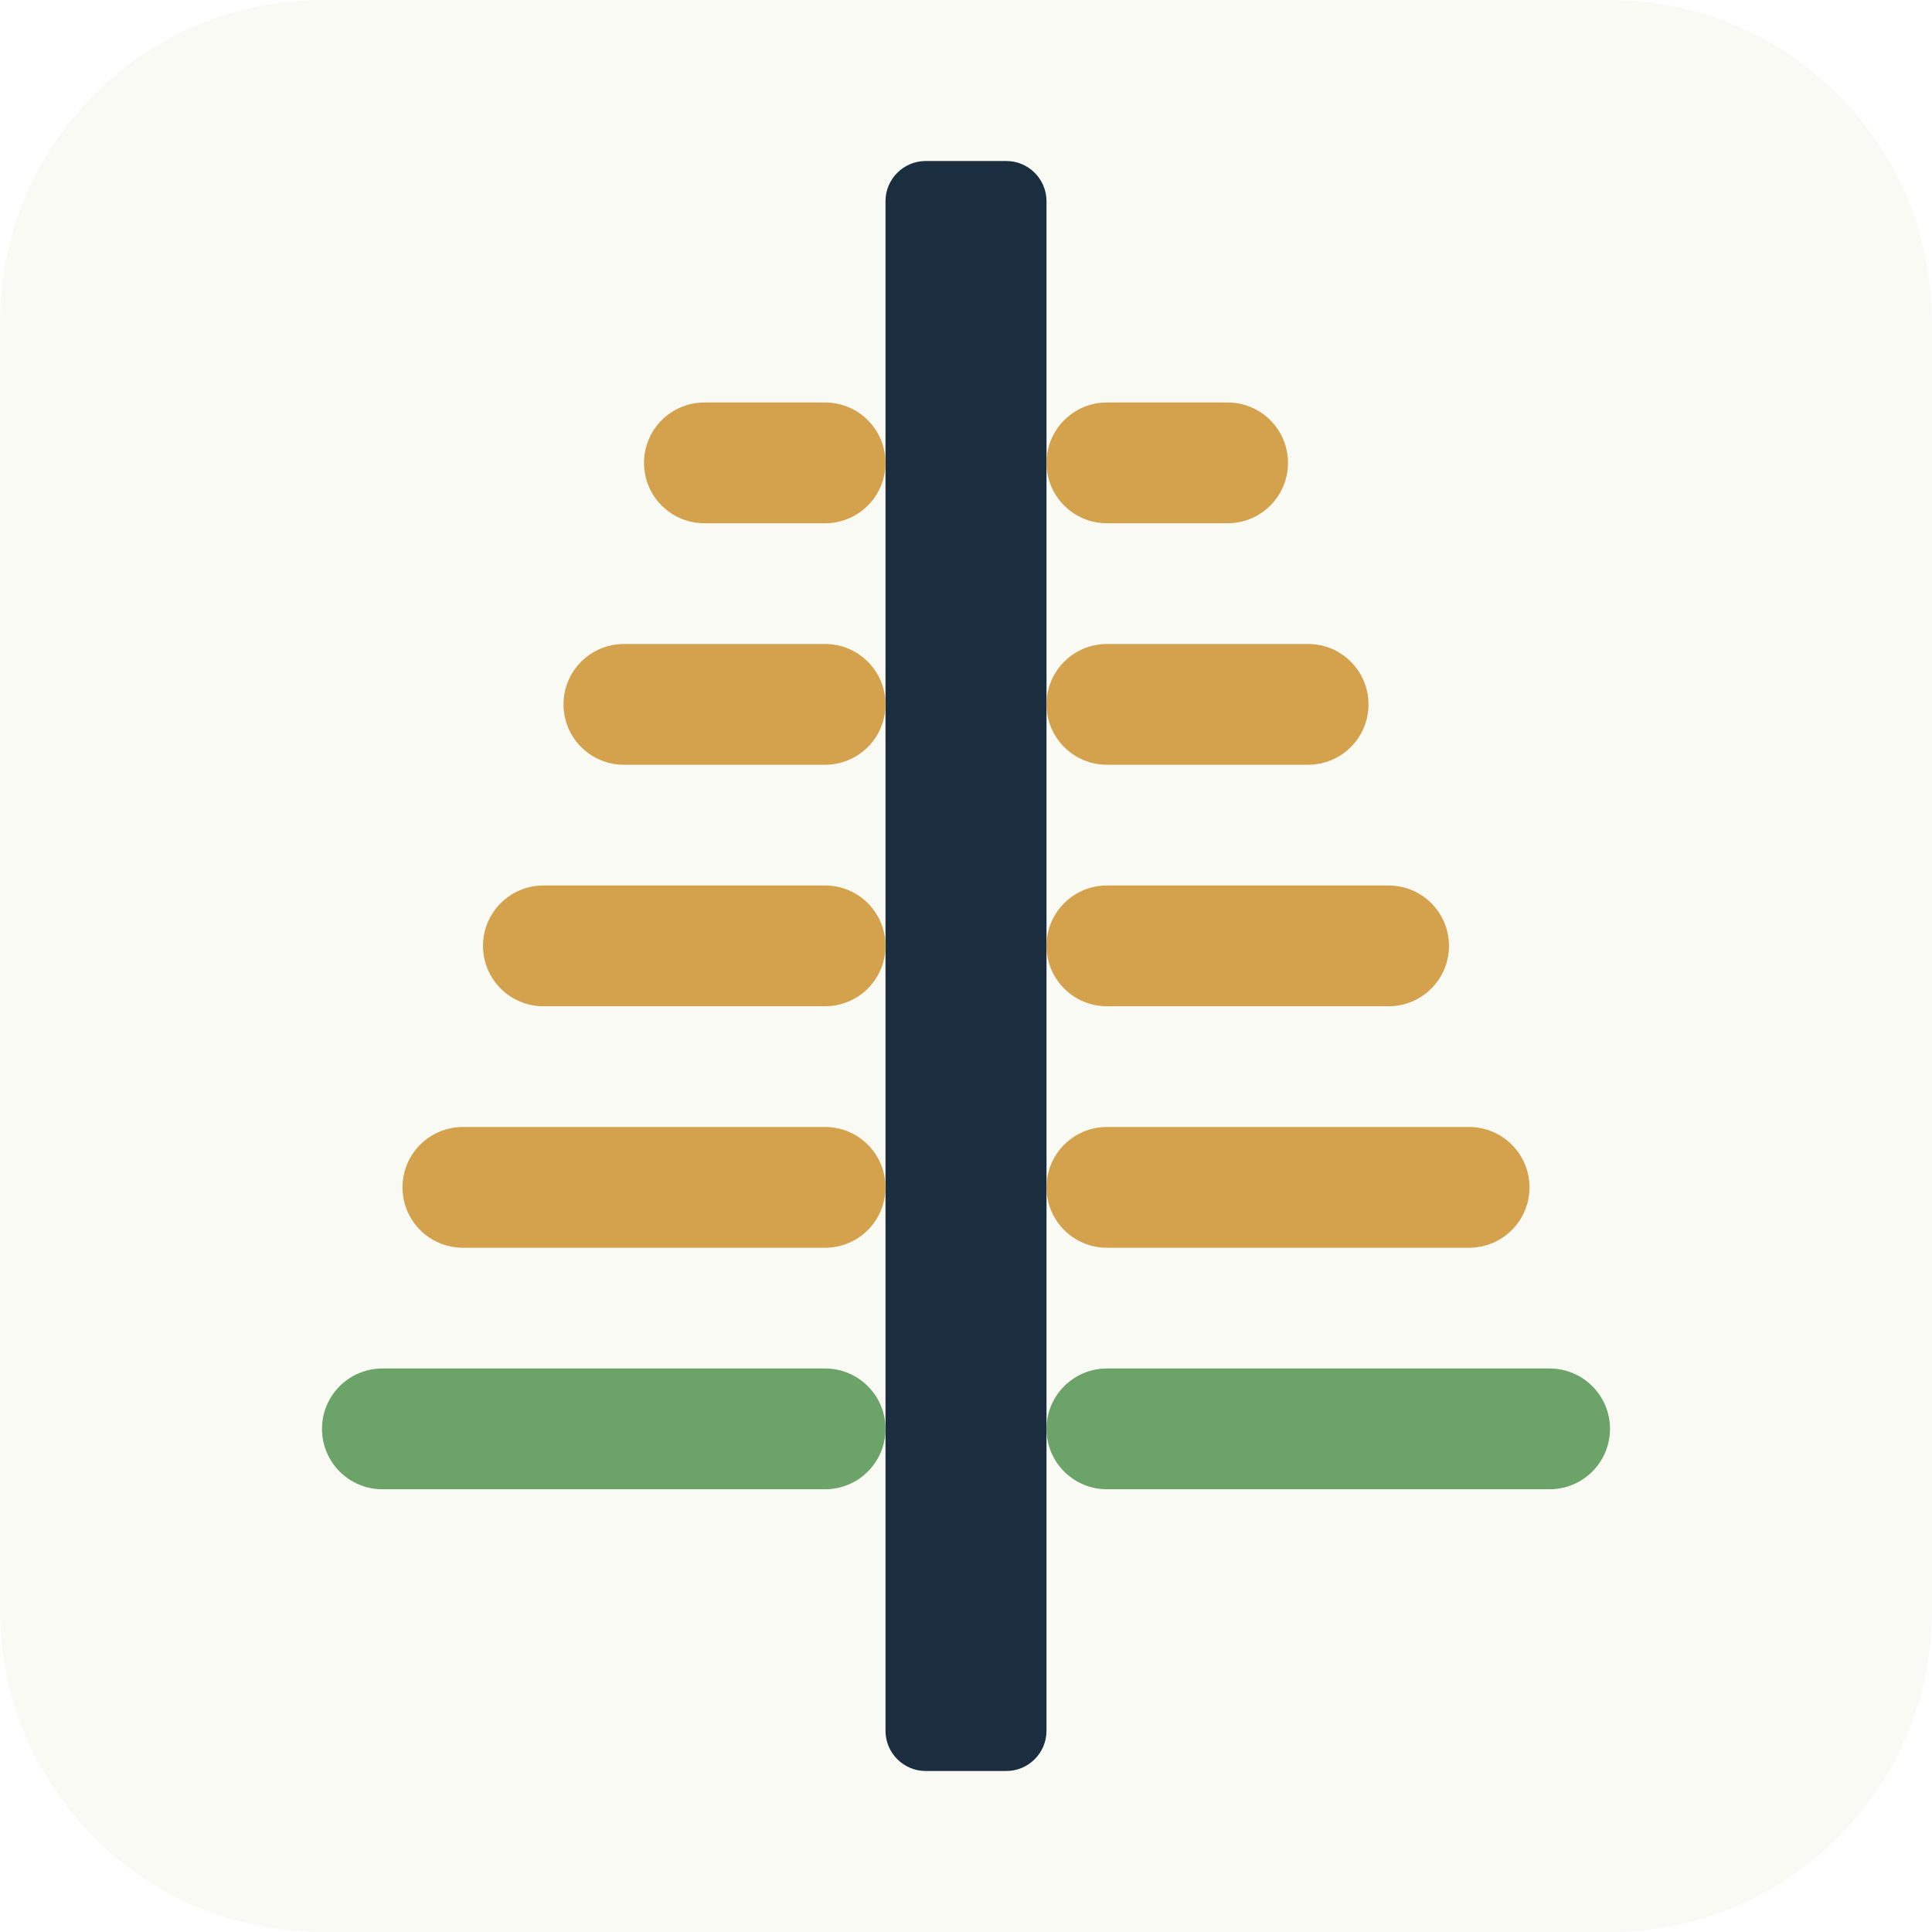
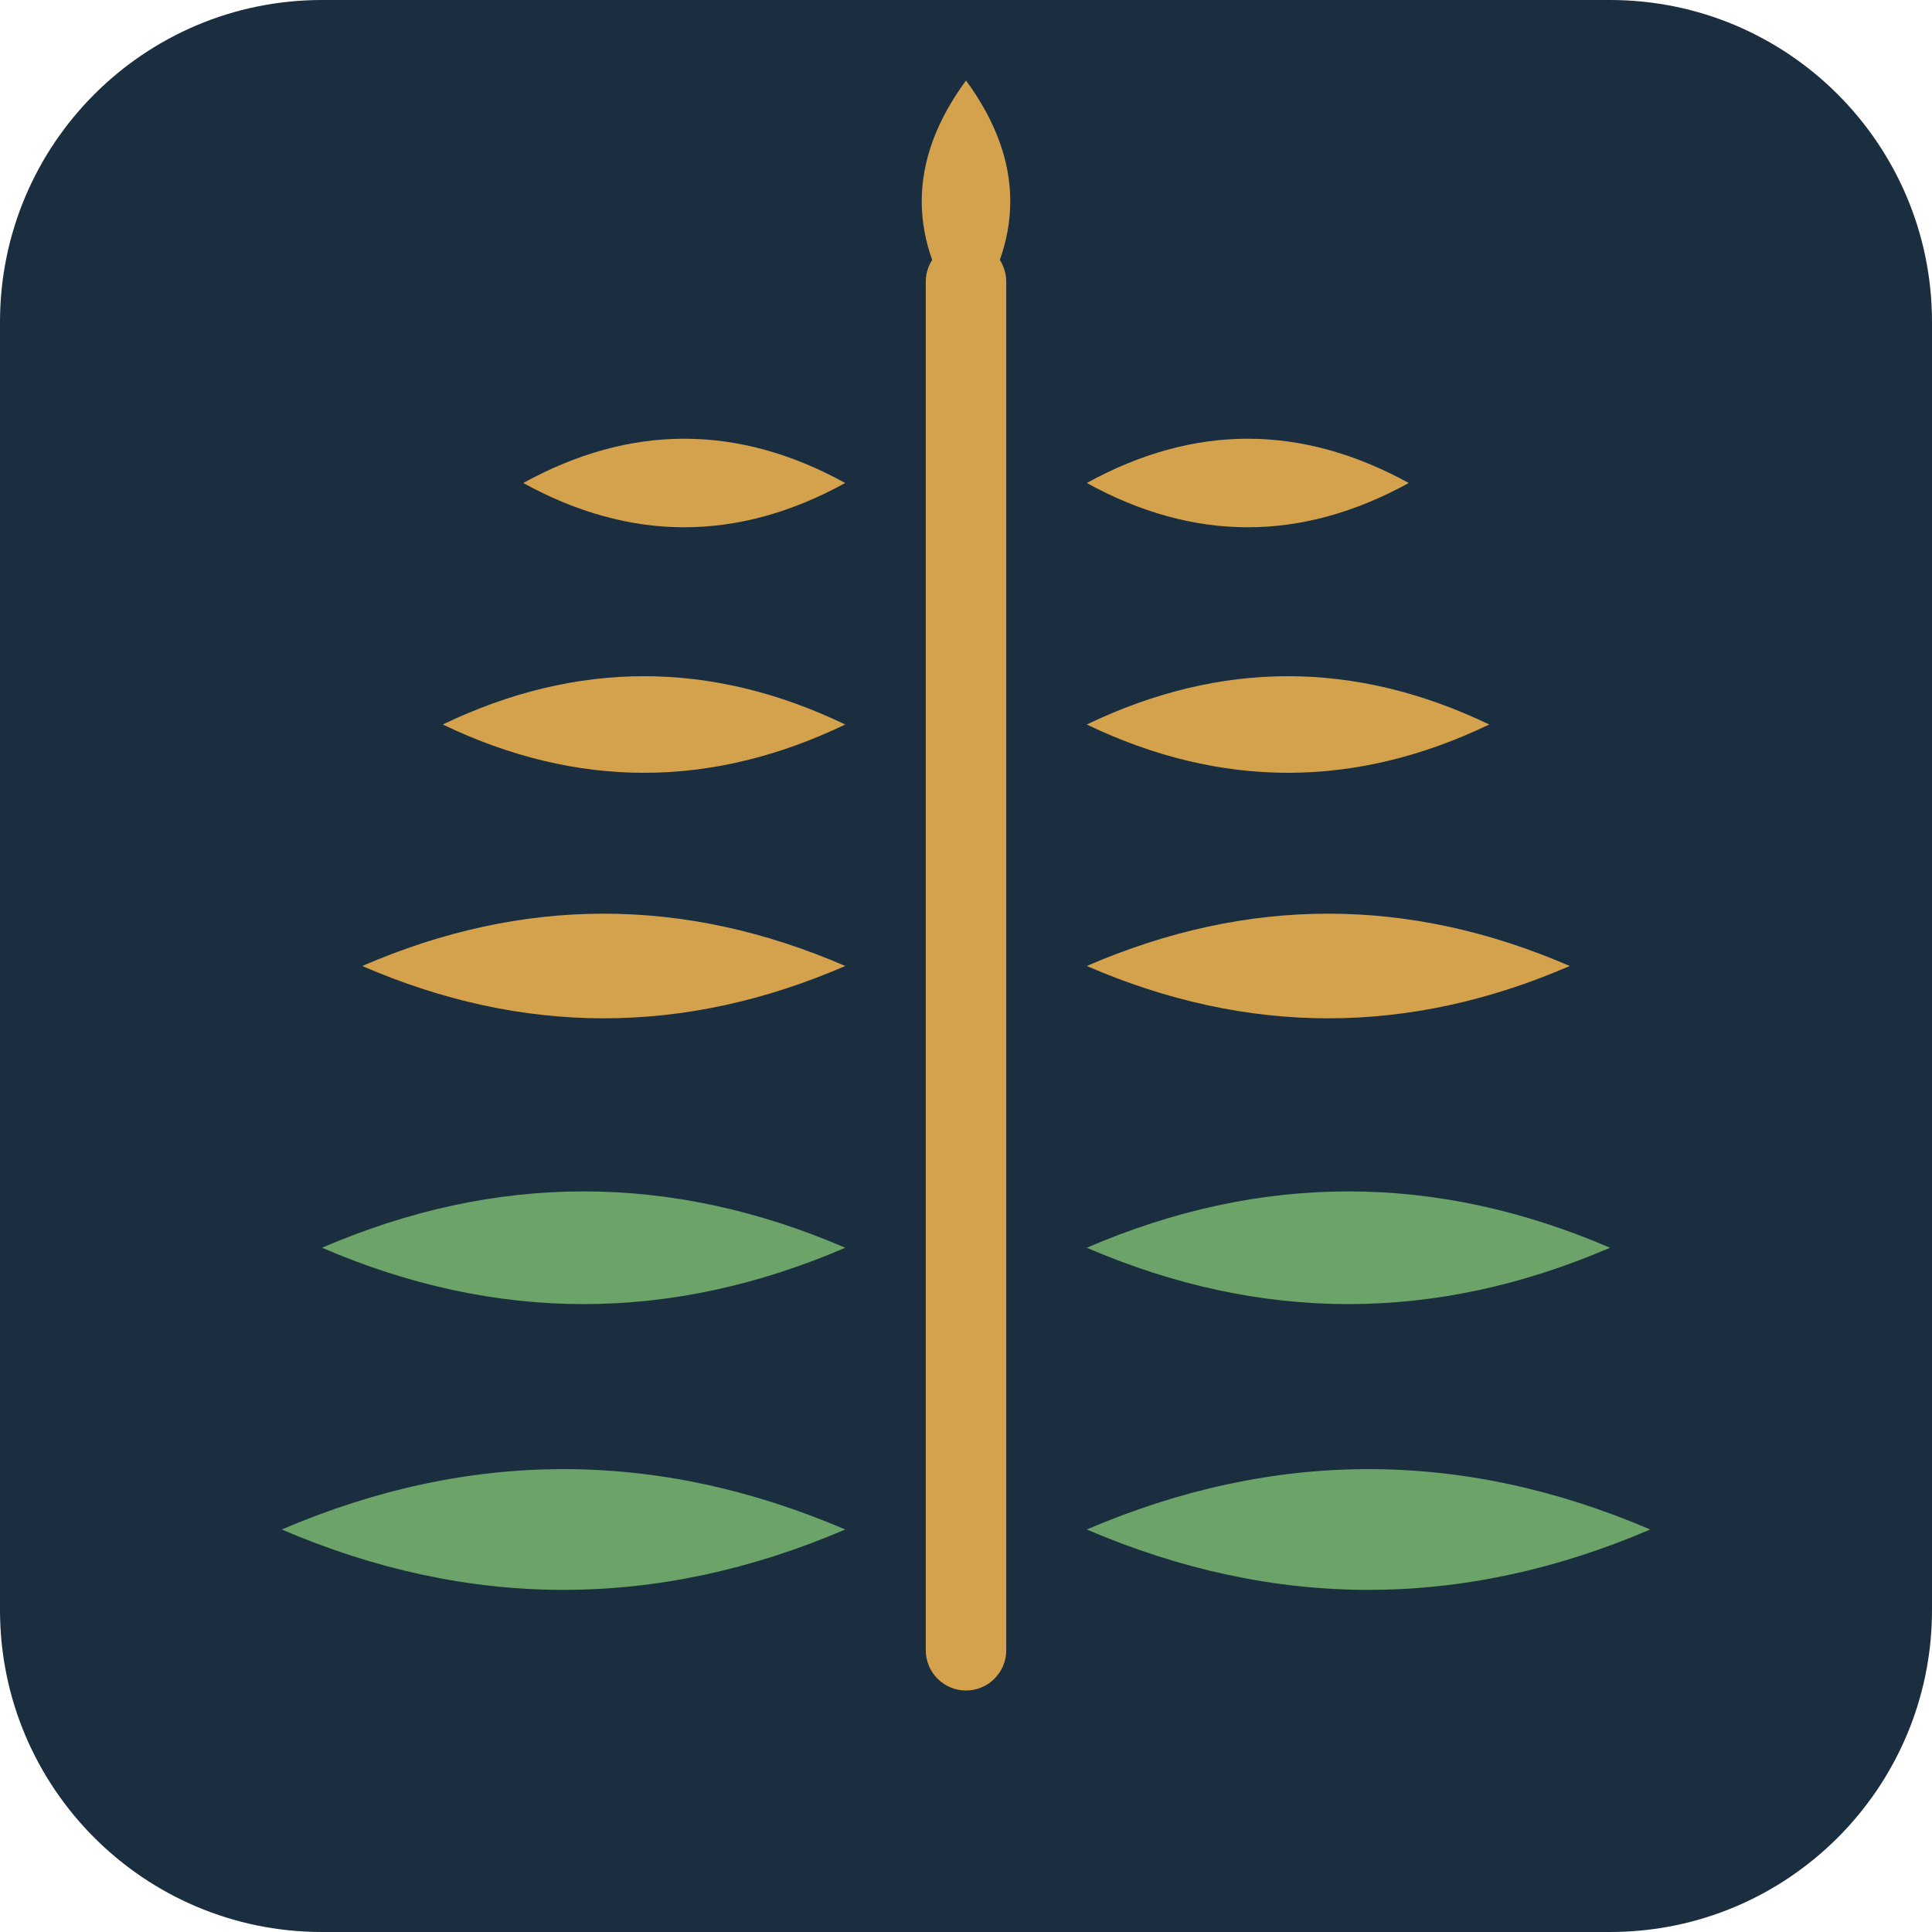
- <svg xmlns="http://www.w3.org/2000/svg" viewBox="0 0 48 48" fill="none">
-   <rect width="48" height="48" rx="8" fill="#FAFAF5" />
-   <rect x="22" y="4" width="4" height="40" rx="1" fill="#1A2E40" />
-   <rect x="16" y="10" width="6" height="3" rx="1.5" fill="#D4A24C" />
-   <rect x="26" y="10" width="6" height="3" rx="1.5" fill="#D4A24C" />
-   <rect x="14" y="16" width="8" height="3" rx="1.5" fill="#D4A24C" />
-   <rect x="26" y="16" width="8" height="3" rx="1.5" fill="#D4A24C" />
-   <rect x="12" y="22" width="10" height="3" rx="1.5" fill="#D4A24C" />
-   <rect x="26" y="22" width="10" height="3" rx="1.5" fill="#D4A24C" />
-   <rect x="10" y="28" width="12" height="3" rx="1.5" fill="#D4A24C" />
-   <rect x="26" y="28" width="12" height="3" rx="1.5" fill="#D4A24C" />
-   <rect x="8" y="34" width="14" height="3" rx="1.5" fill="#6BA368" />
-   <rect x="26" y="34" width="14" height="3" rx="1.5" fill="#6BA368" />
+ <svg xmlns="http://www.w3.org/2000/svg" viewBox="0 0 48 48">
+   <rect width="48" height="48" rx="8" fill="#1A2E40" />
+   <rect x="23" y="6" width="2" height="36" rx="1" fill="#D4A24C" />
+   <path d="M24 2 Q26.2 5 24 8 Q21.8 5 24 2 Z" fill="#D4A24C" />
+   <path d="M13 12 Q17 9.8 21 12 Q17 14.2 13 12 Z" fill="#D4A24C" />
+   <path d="M27 12 Q31 9.8 35 12 Q31 14.2 27 12 Z" fill="#D4A24C" />
+   <path d="M11 18 Q16 15.6 21 18 Q16 20.4 11 18 Z" fill="#D4A24C" />
+   <path d="M27 18 Q32 15.6 37 18 Q32 20.4 27 18 Z" fill="#D4A24C" />
+   <path d="M9 24 Q15 21.4 21 24 Q15 26.6 9 24 Z" fill="#D4A24C" />
+   <path d="M27 24 Q33 21.4 39 24 Q33 26.6 27 24 Z" fill="#D4A24C" />
+   <path d="M8 31 Q14.5 28.2 21 31 Q14.5 33.8 8 31 Z" fill="#6BA368" />
+   <path d="M27 31 Q33.5 28.2 40 31 Q33.5 33.8 27 31 Z" fill="#6BA368" />
+   <path d="M7 38 Q14 35 21 38 Q14 41 7 38 Z" fill="#6BA368" />
+   <path d="M27 38 Q34 35 41 38 Q34 41 27 38 Z" fill="#6BA368" />
</svg>
